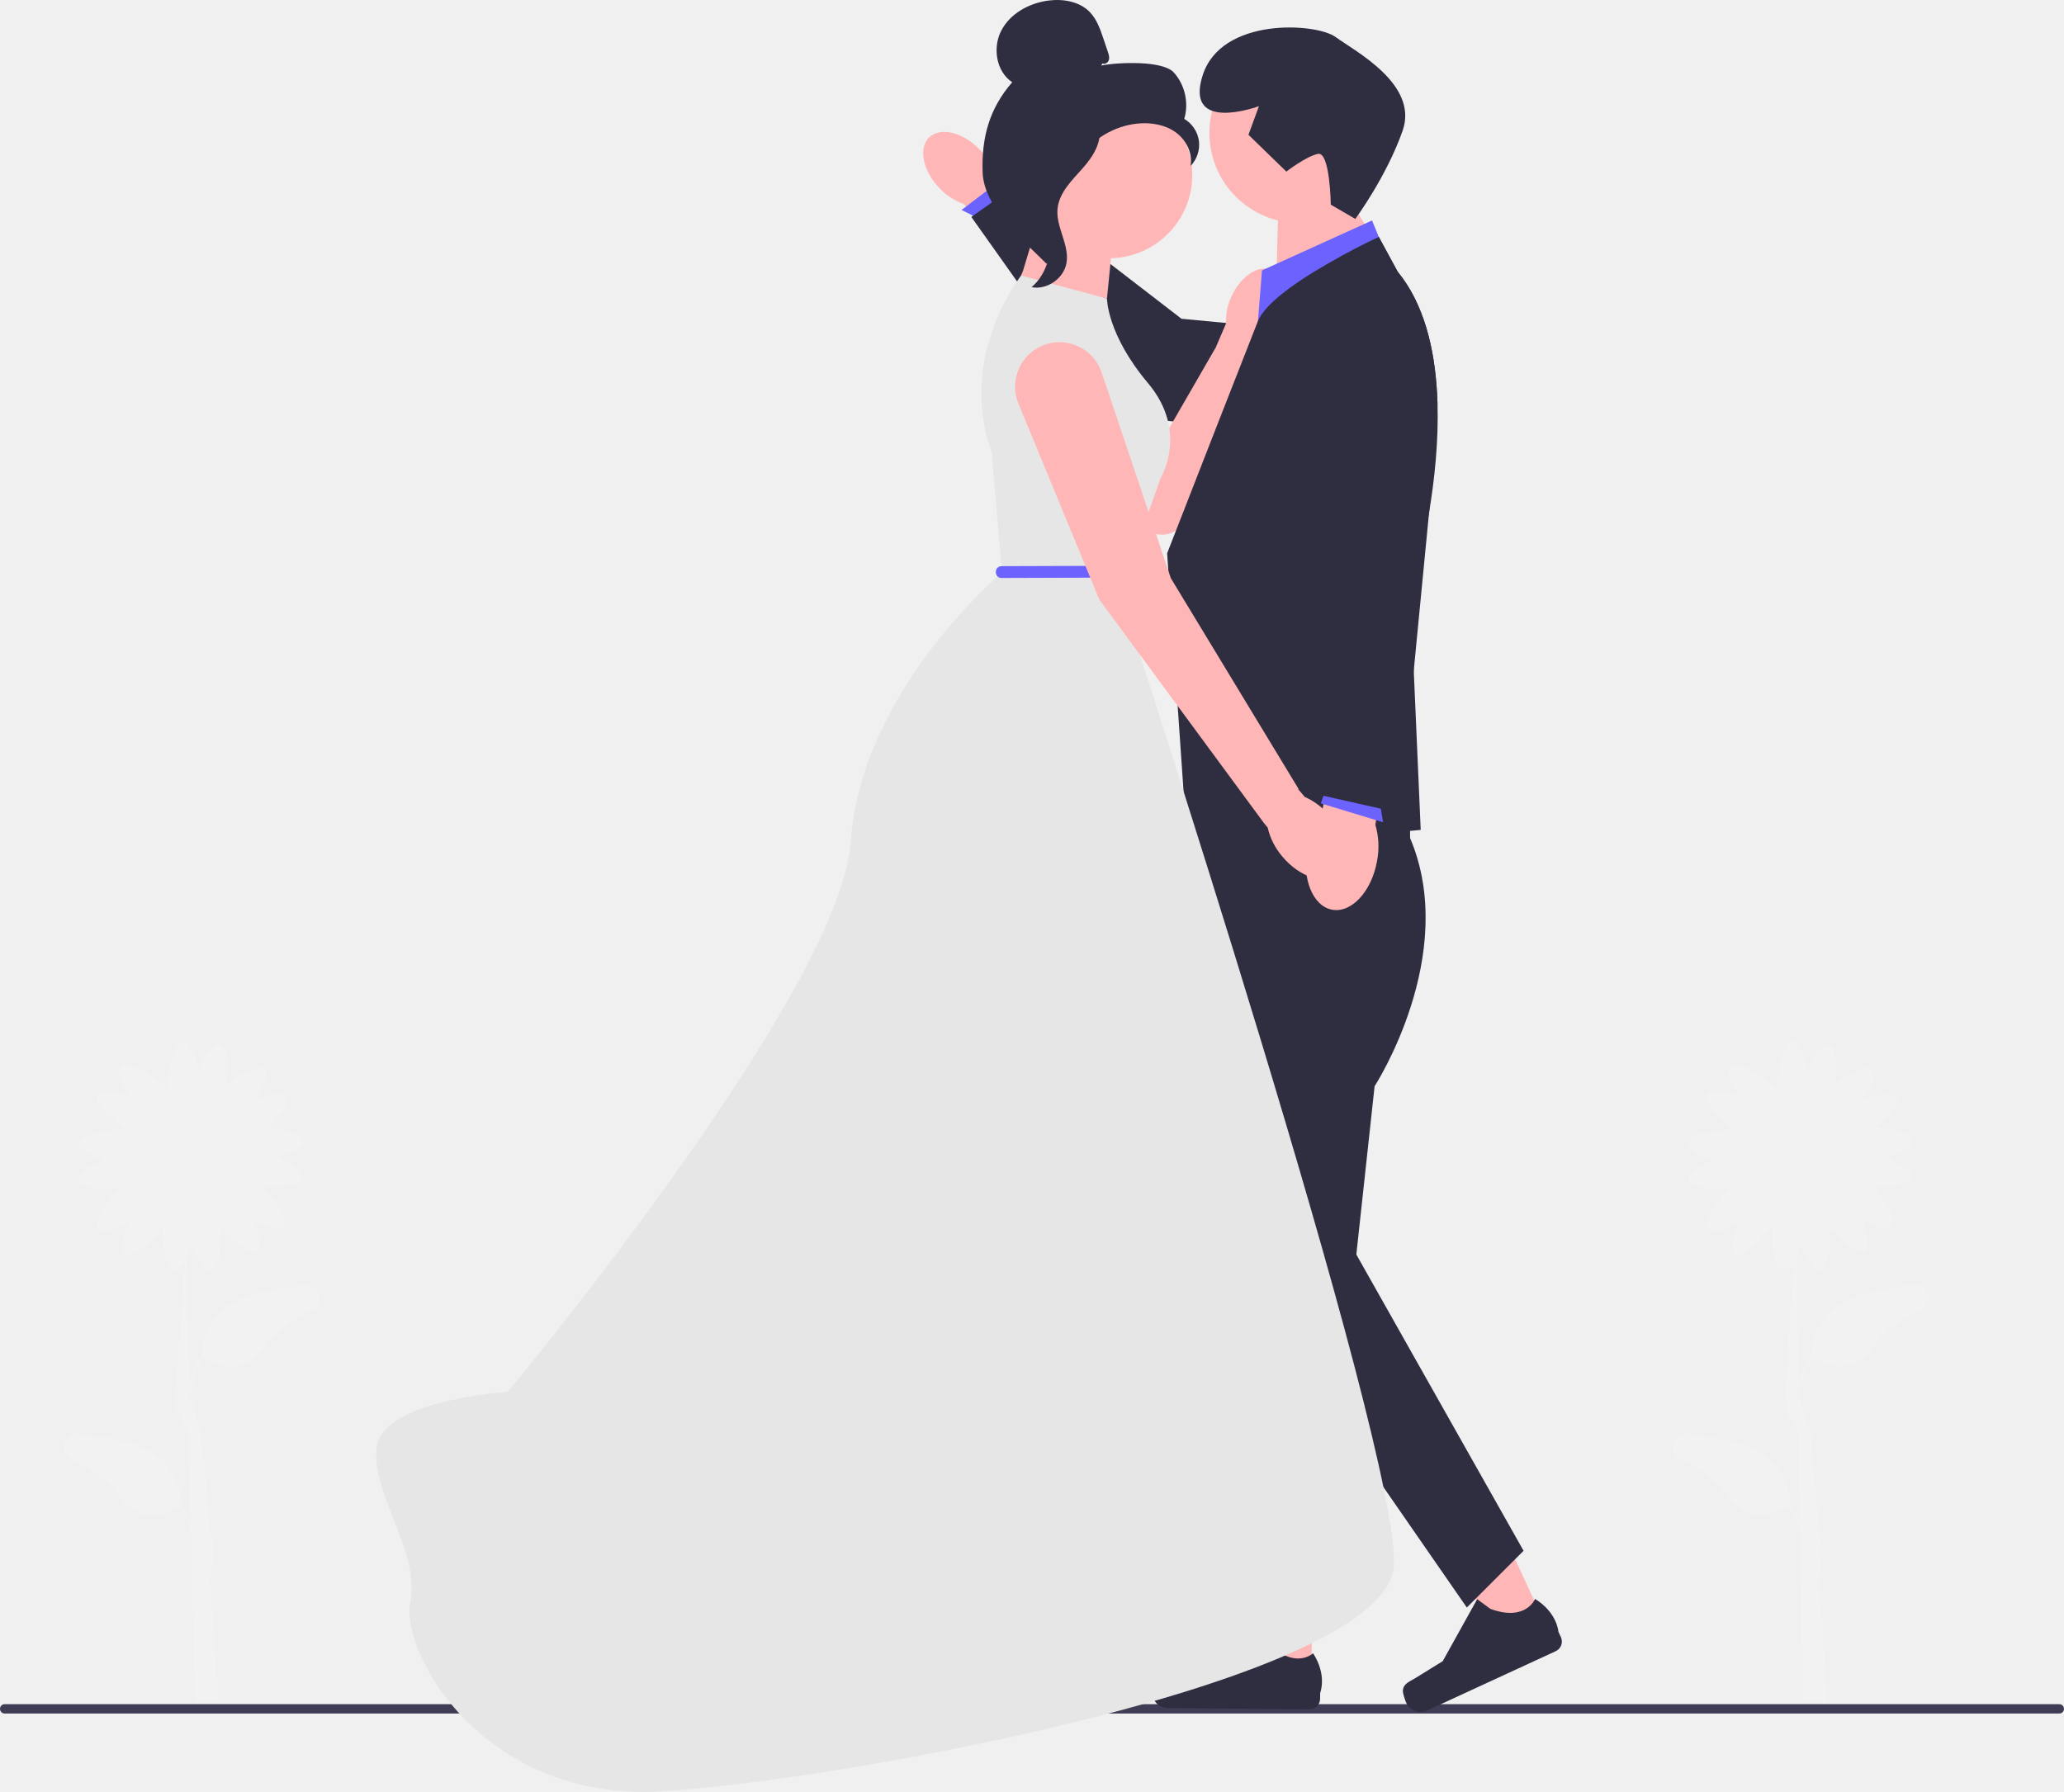
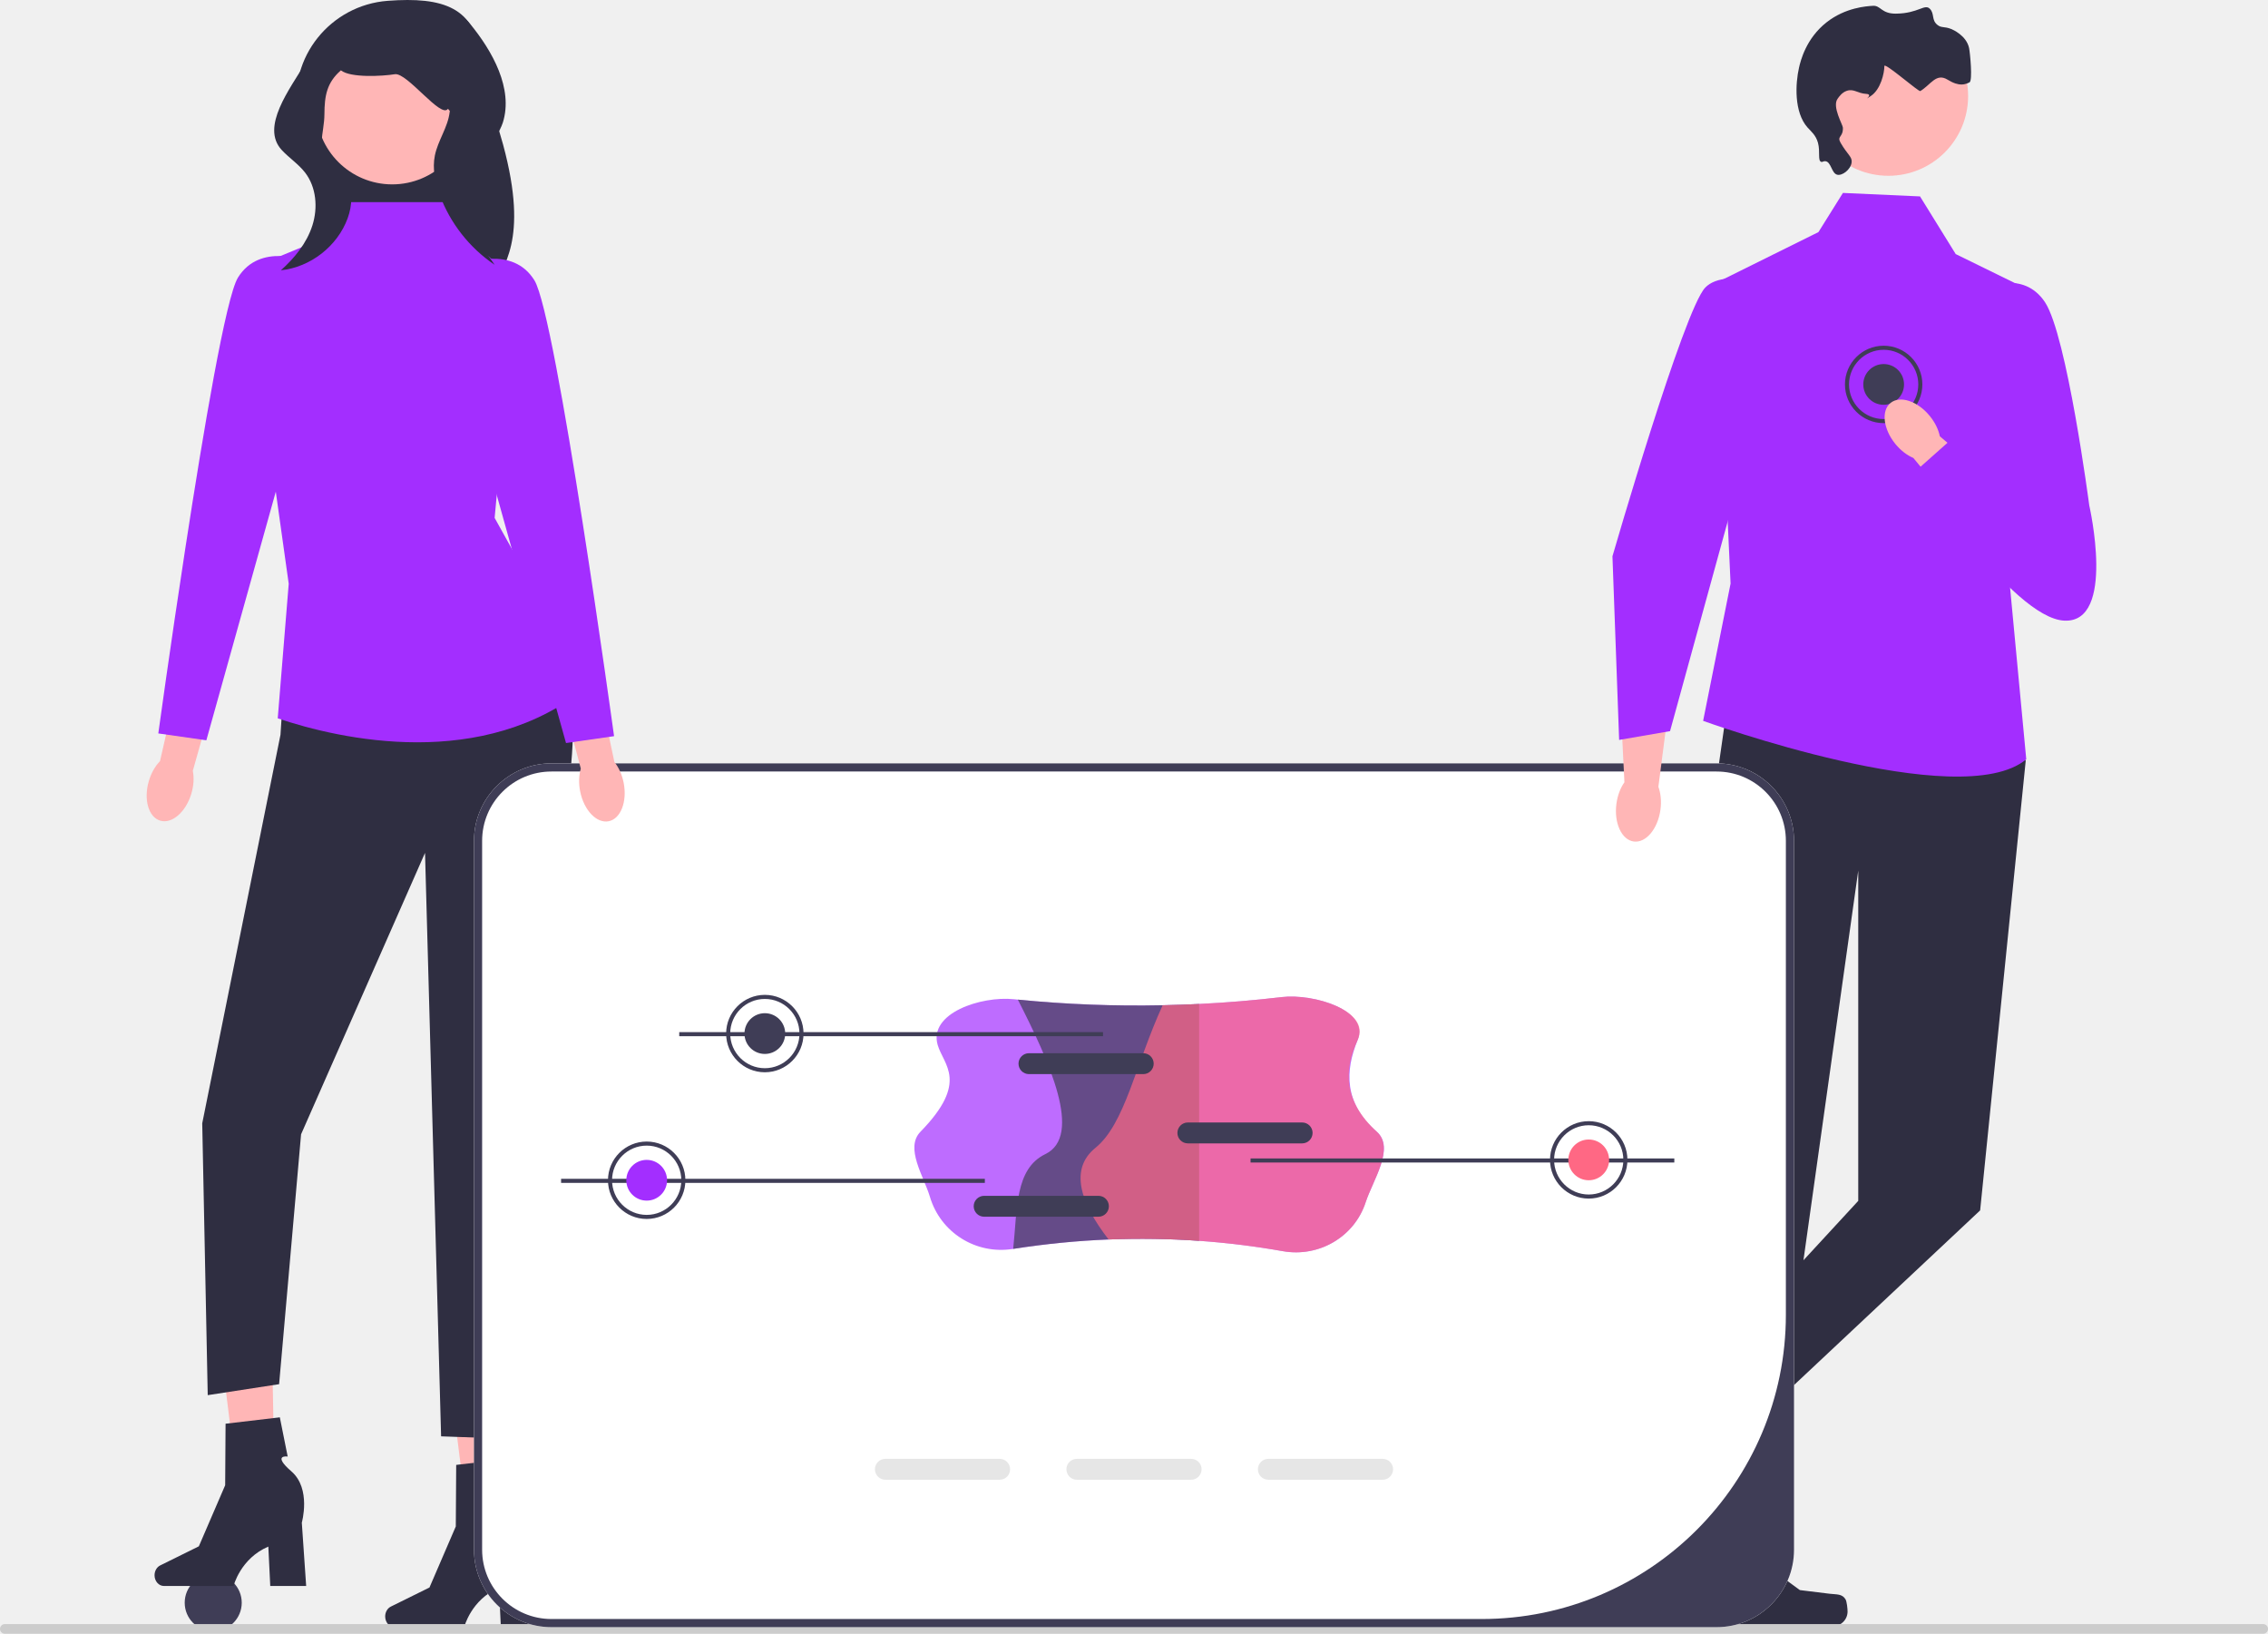
- <svg xmlns="http://www.w3.org/2000/svg" width="524.67" height="455.599" viewBox="0 0 524.67 455.599">
+ <svg xmlns="http://www.w3.org/2000/svg" width="556.67" height="400.968" viewBox="0 0 556.67 400.968">
+   <circle cx="52.335" cy="393.349" r="7" fill="#3f3d56" />
+   <path d="M36.536,191.666c.586-1.983,1.572-3.669,2.737-4.867l4.393-19.242,9.095,2.358-5.435,19.265c.326,1.639,.236,3.589-.35,5.572-1.34,4.53-4.762,7.511-7.645,6.658-2.883-.852-4.133-5.216-2.794-9.745h0Z" fill="#ffb6b6" />
  <g>
-     <path id="uuid-c35e0a51-e7e9-4b68-ade6-2a226cad2c46-31" d="M238.838,47.868c-4.272-4.43-5.449-10.226-2.629-12.944,2.82-2.718,8.568-1.33,12.841,3.103,1.731,1.747,3.019,3.883,3.755,6.23l17.863,19-7.531,7.045-18.208-18.452c-2.319-.822-4.408-2.187-6.091-3.981Z" fill="#ffb6b6" />
-     <polygon points="258.157 50.426 254.765 45.519 244.428 53.383 250.05 56.194 258.157 50.426" fill="#6c63ff" />
-     <polygon points="357.308 113.551 352.069 85.941 300.337 81.047 257.258 47.849 246.91 55.151 282.59 105.469 357.308 113.551" fill="#2f2e41" />
+     <polygon points="124.072 378.759 115.464 378.962 110.666 340.291 123.369 339.991 124.072 378.759" fill="#ffb6b6" />
+     <path d="M94.54,396.716h0c0,1.454,1.032,2.633,2.305,2.633h17.085s1.681-6.758,8.536-9.667l.473,9.667h8.814l-1.068-15.544s2.358-8.316-2.539-12.567c-4.897-4.251-.931-3.659-.931-3.659l-1.926-9.621-13.318,1.566-.098,15.102-6.463,14.99-9.48,4.683c-.844,.417-1.39,1.367-1.39,2.417l-0,0Z" fill="#2f2e41" />
  </g>
-   <path d="M323.263,68.663c-3.356-1.484-7.967,1.589-10.297,6.864-.961,2.095-1.405,4.391-1.297,6.693l-2.733,6.384-.047,.006-12.549,21.75-17.96-26.24c-2.747-4.014-7.778-5.785-12.434-4.378h-0c-7.625,2.304-10.448,11.627-5.382,17.774l29.662,35.994c3.111,3.776,9.093,3.03,11.183-1.394l17.494-41.067,2.141-4.685c1.775-1.47,3.172-3.343,4.075-5.463,2.332-5.276,1.501-10.754-1.855-12.237Z" fill="#ffb6b6" />
-   <path d="M524.67,434.483c0,.66-.53,1.19-1.19,1.19H1.19c-.66,0-1.19-.53-1.19-1.19s.53-1.19,1.19-1.19H523.48c.66,0,1.19,.53,1.19,1.19Z" fill="#3f3d56" />
-   <polygon points="324.487 70.703 325.01 49.218 337.51 42.339 347.796 58.333 324.487 70.703" fill="#ffb6b6" />
-   <polygon points="348.773 56.054 320.796 68.75 319.476 85.351 353.33 67.122 348.773 56.054" fill="#6c63ff" />
-   <path d="M363.285,130.218l-.01,.04c-2.03,12.13-4.74,20.85-4.74,20.85l.84,19.38,1.77,40.52-11.01,.97-17.35,1.52-1.68,.15-11.5,1.01-17.71,1.55-5.21-75.52s6.45-16.56,12.61-32.33c4.16-10.64,8.19-20.93,10-25.52,.18-.45,.34-.84,.47-1.17,2.11-5.3,12.62-11.88,20.76-16.32,5.53-3.03,9.98-5.08,9.98-5.08l4.44,8.18,.34,.63c6.66,8.12,9.39,19.42,10.02,31.04,.05,.84,.08,1.68,.11,2.52,.29,9.66-.77,19.4-2.13,27.58Z" fill="#2f2e41" />
  <g>
-     <g>
-       <polygon points="333.351 427.637 321.712 427.528 316.593 382.579 333.772 382.74 333.351 427.637" fill="#ffb6b6" />
-       <path d="M293.474,427.002h0c-.368,.607-.578,2.575-.584,3.285h0c-.02,2.182,1.732,3.967,3.914,3.987l36.047,.336c1.488,.014,2.706-1.181,2.72-2.67l.014-1.501s1.825-4.494-1.794-10.088c0,0-4.604,4.311-11.358-2.571l-1.977-3.661-14.653,10.509-8.076,.918c-1.767,.201-3.329-.065-4.252,1.456h-0Z" fill="#2f2e41" />
-     </g>
-     <g>
-       <polygon points="392.934 413.303 382.364 418.179 358.526 379.731 374.126 372.534 392.934 413.303" fill="#ffb6b6" />
-       <path d="M356.611,429.772h0c-.073,.706,.578,2.575,.876,3.22h0c.914,1.981,3.261,2.846,5.243,1.932l32.732-15.103c1.352-.624,1.942-2.225,1.318-3.576l-.629-1.363s-.271-4.843-5.934-8.353c0,0-2.319,5.865-11.367,2.53l-3.352-2.465-8.756,15.763-6.909,4.282c-1.512,.937-3.038,1.364-3.221,3.133l-0,0Z" fill="#2f2e41" />
-     </g>
-     <path d="M304.949,207.599l1.195,101.041,9.918,105.494h18.39l14.972-137.953s21.64-33.361,9.017-63.116v-14.757l-53.491,9.291Z" fill="#2f2e41" />
-     <polygon points="335.899 303.23 387.293 394.297 372.867 408.723 332.292 350.116 335.899 303.23" fill="#2f2e41" />
+     <polygon points="67.466 368.65 58.858 368.853 54.06 330.183 66.763 329.882 67.466 368.65" fill="#ffb6b6" />
+     <path d="M37.934,386.608h0c0,1.454,1.032,2.633,2.305,2.633h17.085s1.681-6.758,8.536-9.667l.473,9.667h8.814l-1.068-15.544s2.358-8.316-2.539-12.567c-4.897-4.251-.931-3.659-.931-3.659l-1.926-9.621-13.318,1.566-.098,15.102-6.463,14.99-9.48,4.683c-.844,.417-1.39,1.367-1.39,2.417l-0,0Z" fill="#2f2e41" />
  </g>
-   <path d="M281.39,75.911l-20.833-7.162s-17.578,20.833-8.464,46.224l2.604,30.599s-35.807,29.948-38.412,68.36c-2.604,38.412-87.24,139.975-87.24,139.975,0,0-31.25,1.953-33.203,13.672-1.953,11.719,11.068,26.693,8.464,39.714-2.604,13.021,18.645,50.782,63.685,48.177,45.04-2.604,184.364-27.995,186.317-57.292,1.953-29.297-69.662-247.397-69.662-247.397l10.417-29.297s7.162-11.719-3.255-24.089c-10.417-12.37-10.417-21.485-10.417-21.485Z" fill="#e6e6e6" />
-   <polygon points="259.553 70.056 260.08 68.75 263.812 56.38 282.692 62.89 281.39 75.911 259.553 70.056" fill="#ffb6b6" />
-   <circle cx="330.333" cy="33.81" r="22.899" fill="#ffb6b6" />
-   <path d="M326.99,43.627l-9.633-9.357,2.666-7.277s-19.037,7.068-14.314-7.819c4.723-14.886,28.824-13.384,33.816-9.751,4.992,3.632,21.166,12.041,17.016,23.832-4.151,11.791-12.023,22.401-12.023,22.401l-6.226-3.614s-.197-13.58-3.274-12.918-8.027,4.504-8.027,4.504Z" fill="#2f2e41" />
+   <path d="M121.406,70.497l-30.998,5.391c-2.136-5.466-16.473-42.549-17.359-47.9C70.747,14.075,81.12,1.248,95.183,.199h0c13.488-1.007,21.705,1.519,22.853,14.367,.402,4.503,4.267,16.567,5.448,20.931,6.516,24.077-.52,29.87-2.078,35.001Z" fill="#2f2e41" />
+   <path d="M70.865,149.341l-2.022,30.998-19.205,95.354,1.348,66.714,17.521-2.696,5.391-61.323,30.423-69.072,3.945,143.199,18.869,.674,13.261-168.168c1.013-12.849-2.354-25.663-9.554-36.353v-0l-59.975,.674Z" fill="#2f2e41" />
+   <path d="M109.95,49.607h-24.732l-5.593,8.76-19.542,8.087,10.782,76.822-2.696,33.02c15.235,5.17,50.592,13.171,76.165-7.947l-22.929-41.246,5.391-57.953-10.445-9.503-6.402-10.039Z" fill="#a32eff" />
+   <path d="M75.245,64.096s-11.456-4.717-16.847,4.043c-2.934,4.767-8.462,37.473-12.892,66.298-3.711,24.144-6.651,45.565-6.651,45.565l11.793,1.685,13.174-47.16,10.075-36.064,1.348-34.368Z" fill="#a32eff" />
+   <circle cx="96.267" cy="26.565" r="18.686" fill="#ffb6b6" />
  <g>
-     <circle cx="281.934" cy="44.517" r="21.132" fill="#ffb6b6" />
-     <path d="M280.247,16.108c.611,.357,1.431-.183,1.627-.863s-.032-1.403-.259-2.073l-1.14-3.377c-.809-2.395-1.667-4.874-3.418-6.697-2.643-2.751-6.844-3.451-10.626-2.944-4.856,.651-9.648,3.281-11.906,7.629-2.258,4.348-1.297,10.416,2.783,13.129-5.815,6.665-7.842,14.093-7.522,22.932,.32,8.839,9.953,16.974,16.235,23.201,1.403-.85,2.678-4.836,1.907-6.283-.771-1.448,.334-3.125-.622-4.459-.955-1.334-1.755,.79-.789-.536,.609-.837-1.769-2.762-.863-3.262,4.382-2.422,5.839-7.884,8.592-12.067,3.32-5.045,9.001-8.462,15.014-9.028,3.312-.312,6.81,.253,9.525,2.176,2.715,1.923,4.472,5.359,3.843,8.626,1.63-1.655,2.442-4.082,2.136-6.385-.306-2.303-1.723-4.433-3.729-5.605,1.22-4.034,.175-8.674-2.657-11.796-2.831-3.122-14.317-2.59-18.45-1.768" fill="#2f2e41" />
-     <path d="M279.605,31.531c-5.475,.591-9.428,5.333-12.766,9.713-1.924,2.524-3.939,5.312-3.891,8.485,.049,3.208,2.194,5.96,3.219,9.001,1.676,4.97,.043,10.883-3.947,14.289,3.942,.748,8.203-2.207,8.883-6.161,.792-4.603-2.697-9.045-2.284-13.697,.364-4.099,3.594-7.253,6.34-10.317,2.746-3.064,5.325-7.131,4.061-11.047" fill="#2f2e41" />
+     <polygon points="397.601 376.965 406.892 382.063 430.976 348.653 417.264 341.13 397.601 376.965" fill="#ffb6b6" />
+     <path d="M429.547,394.222h0c.022,.646-.688,2.302-.999,2.869h0c-.956,1.741-3.142,2.379-4.884,1.423l-28.771-15.789c-1.188-.652-1.623-2.144-.971-3.332l.657-1.198s.552-4.381,5.918-7.211c0,0,1.735,5.473,10.164,3.018l3.2-2.027,6.954,14.871,6.004,4.326c1.314,.946,2.672,1.432,2.727,3.05l0,0Z" fill="#2f2e41" />
  </g>
-   <path d="M486.504,326.797c-3.161,.34-6.609,.851-10.277,1.597-15.552,3.167-15.875,13.727-15.739,16.148l-.106-.066c-1.564,2.509-2.543,5.047-3.135,7.443l-.712-32.367c.461-.96,.88-2.049,1.229-3.165,1.164,3.585,3.073,6.972,4.718,6.747,2.139-.292,3.072-6.586,2.673-11.059,2.72,3.503,7.298,7.25,9.025,6.094,1.38-.923,.562-4.724-.945-8.179,3.139,1.891,6.616,3.134,7.695,1.933,1.472-1.639-2.056-7.231-5.309-10.352,4.355,.406,9.894-.288,10.257-2.27,.299-1.633-2.997-3.694-6.526-5.02,3.544-.934,6.858-2.563,6.748-4.173-.131-1.913-5.051-3.195-9.295-3.391,3.202-2.505,6.143-5.967,5.244-7.533-.827-1.44-4.674-.882-8.224,.386,2.101-3.003,3.578-6.387,2.453-7.546-1.401-1.443-6.374,1.047-9.767,3.8,.661-4.288,.327-9.701-1.597-10.19-1.609-.41-3.889,2.739-5.453,6.169-.691-3.599-2.09-7.016-3.704-7.016-2.3,0-4.164,6.934-4.164,11.451,0,.255,.007,.496,.018,.725-.231-.268-.495-.547-.797-.84-3.241-3.147-9.514-6.641-11.116-4.991-1.125,1.158,.352,4.542,2.453,7.546-3.55-1.268-7.397-1.826-8.224-.386-1.111,1.934,3.639,6.763,7.5,9.105-.232-.028-.476-.051-.735-.069-4.507-.308-11.552,1.08-11.708,3.375-.11,1.611,3.204,3.239,6.748,4.173-3.528,1.326-6.825,3.387-6.526,5.02,.363,1.982,5.902,2.676,10.257,2.27-3.253,3.122-6.781,8.713-5.309,10.352,1.079,1.201,4.556-.042,7.695-1.933-1.507,3.455-2.325,7.256-.945,8.179,1.824,1.22,6.825-3.026,9.463-6.679-.269,4.47,.801,10.61,2.923,10.852,.887,.101,1.828-.845,2.676-2.302l-2.404,34.79c-.562,4.052,3.032,6.695,3.353,8.364l.518,23.559c-.585-1.678-1.373-3.395-2.435-5.099l-.106,.066c.136-2.421-.187-12.982-15.739-16.148-3.668-.747-7.116-1.257-10.277-1.597-3.731-.401-5.187,4.706-1.816,6.356,4.881,2.389,9.473,5.399,11.867,8.964,6.119,9.114,14.574,3.845,15.776,3.027,1.343,2.235,2.223,4.487,2.779,6.629l.275,12.511c-.067,.296-.114,.462-.118,.474l.129,.038,.666,30.279,6.181-.05-2.211-30.949c.371-1.67,1.514-7.357,0-13.264l-2.211-24.317h0c-.005-.019,.125,.638,0,0l-2.884-9.555c.419-2.956,1.393-6.281,3.369-9.571,1.202,.818,9.657,6.086,15.776-3.027,2.393-3.565,6.985-6.575,11.867-8.964,3.371-1.65,1.915-6.757-1.816-6.356Zm-28.233,71.638l-.117-5.295c.235,2.002,.223,3.809,.117,5.295Z" fill="#f2f2f2" />
-   <path d="M77.504,326.797c-3.161,.34-6.609,.851-10.277,1.597-15.552,3.167-15.875,13.727-15.739,16.148l-.106-.066c-1.564,2.509-2.543,5.047-3.135,7.443l-.712-32.367c.461-.96,.88-2.049,1.229-3.165,1.164,3.585,3.073,6.972,4.718,6.747,2.139-.292,3.072-6.586,2.673-11.059,2.72,3.503,7.298,7.25,9.025,6.094,1.38-.923,.562-4.724-.945-8.179,3.139,1.891,6.616,3.134,7.695,1.933,1.472-1.639-2.056-7.231-5.309-10.352,4.355,.406,9.894-.288,10.257-2.27,.299-1.633-2.997-3.694-6.526-5.02,3.544-.934,6.858-2.563,6.748-4.173-.131-1.913-5.051-3.195-9.295-3.391,3.202-2.505,6.143-5.967,5.244-7.533-.827-1.44-4.674-.882-8.224,.386,2.101-3.003,3.578-6.387,2.453-7.546-1.401-1.443-6.374,1.047-9.767,3.8,.661-4.288,.327-9.701-1.597-10.19-1.609-.41-3.889,2.739-5.453,6.169-.691-3.599-2.09-7.016-3.704-7.016-2.3,0-4.164,6.934-4.164,11.451,0,.255,.007,.496,.018,.725-.231-.268-.495-.547-.797-.84-3.241-3.147-9.514-6.641-11.116-4.991-1.125,1.158,.352,4.542,2.453,7.546-3.55-1.268-7.397-1.826-8.224-.386-1.111,1.934,3.639,6.763,7.5,9.105-.232-.028-.476-.051-.735-.069-4.507-.308-11.552,1.08-11.708,3.375-.11,1.611,3.204,3.239,6.748,4.173-3.528,1.326-6.825,3.387-6.526,5.02,.363,1.982,5.902,2.676,10.257,2.27-3.253,3.122-6.781,8.713-5.309,10.352,1.079,1.201,4.556-.042,7.695-1.933-1.507,3.455-2.325,7.256-.945,8.179,1.824,1.22,6.825-3.026,9.463-6.679-.269,4.47,.801,10.61,2.923,10.852,.887,.101,1.828-.845,2.676-2.302l-2.404,34.79c-.562,4.052,3.032,6.695,3.353,8.364l.518,23.559c-.585-1.678-1.373-3.395-2.435-5.099l-.106,.066c.136-2.421-.187-12.982-15.739-16.148-3.668-.747-7.116-1.257-10.277-1.597-3.731-.401-5.187,4.706-1.816,6.356,4.881,2.389,9.473,5.399,11.867,8.964,6.119,9.114,14.574,3.845,15.776,3.027,1.343,2.235,2.223,4.487,2.779,6.629l.275,12.511c-.067,.296-.114,.462-.118,.474l.129,.038,.666,30.279,6.181-.05-2.211-30.949c.371-1.67,1.514-7.357,0-13.264l-2.211-24.317h0c-.005-.019,.125,.638,0,0l-2.884-9.555c.419-2.956,1.393-6.281,3.369-9.571,1.202,.818,9.657,6.086,15.776-3.027,2.393-3.565,6.985-6.575,11.867-8.964,3.371-1.65,1.915-6.757-1.816-6.356Zm-28.233,71.638l-.117-5.295c.235,2.002,.223,3.809,.117,5.295Z" fill="#f2f2f2" />
-   <path d="M254.595,146.95l30.614-.099c1.93-.006,1.934-3.006,0-3l-30.614,.099c-1.93,.006-1.934,3.006,0,3h0Z" fill="#6c63ff" />
-   <path d="M338.131,207.584c-1.726-2.144-3.94-3.844-6.458-4.958l-1.669-1.97,.083-.081-32.459-53.565-17.592-52.311c-2.035-6.053-8.679-9.216-14.661-6.981-5.984,2.236-8.925,8.985-6.489,14.89l20.556,49.827,41.79,56.741,1.011,1.253c.622,2.68,1.878,5.173,3.661,7.269,4.391,5.307,10.686,7.343,14.062,4.549,3.376-2.793,2.554-9.358-1.836-14.663Z" fill="#ffb6b6" />
  <g>
-     <g>
-       <path id="uuid-5494c572-d1ef-490f-a18f-c726509d3762-32" d="M350.045,218.94c-1.387,7.71-6.49,13.243-11.396,12.359-4.906-.884-7.758-7.849-6.369-15.562,.513-3.088,1.757-6.009,3.63-8.518l6.291-32.592,12.882,2.521-5.47,32.539c.881,3.005,1.029,6.178,.431,9.252Z" fill="#ffb6b6" />
-       <polygon points="338.287 197.1 335.752 204.257 351.57 209.062 350.28 201.167 338.287 197.1" fill="#6c63ff" />
-     </g>
-     <path d="M365.415,102.638l-.75,13.3-1.38,14.28-.01,.04-3.9,40.23-2.95,30.5-.56,5.71-4.86-1.09-.68-.15-4.95-1.11-8.54-1.93-.4-.08-1.71-.39,4.35-71.43,.68-30.71,.6-26.94,.17-7.52c5.53-3.03,9.98-5.08,9.98-5.08l4.44,8.18,.34,.63c6.66,8.12,9.39,19.42,10.02,31.04,.05,.84,.08,1.68,.11,2.52Z" fill="#2f2e41" />
+     <polygon points="416.665 392.751 427.262 392.75 432.303 351.874 416.662 351.875 416.665 392.751" fill="#ffb6b6" />
+     <path d="M452.973,392.51h0c.33,.556,.504,2.349,.504,2.996h0c0,1.986-1.61,3.597-3.597,3.597h-32.819c-1.355,0-2.454-1.099-2.454-2.454v-1.366s-1.624-4.107,1.719-9.168c0,0,4.154,3.963,10.362-2.244l1.831-3.316,13.251,9.691,7.345,.904c1.607,.198,3.032-.031,3.858,1.361h0Z" fill="#2f2e41" />
+   </g>
+   <polygon points="424.426 169.862 420.032 200.523 414.318 367.982 434.396 367.982 456.098 213.664 456.098 294.725 410.274 344.396 424.803 354.504 486.016 297.061 497.205 186.709 488.444 170.536 424.426 169.862" fill="#2f2e41" />
+   <path d="M471.26,48.205l-18.925-.856-6.008,9.616-24.992,12.384,3.428,73.873-6.739,33.694s63.138,22.911,79.311,9.433l-4.511-47.844,3.511-68.156-16.314-7.993-8.76-14.151Z" fill="#a32eff" />
+   <circle cx="463.492" cy="23.571" r="19.572" fill="#ffb6b6" />
+   <path d="M448.021,39.561c1.421,.139,1.502,2.89,2.853,3.303,1.236,.378,3.391-1.242,3.603-3.003,.169-1.403-1.019-1.875-2.703-4.804-.99-1.722,.617-1.26,.56-3.707-.017-.729-2.7-5.161-1.311-7.103,.46-.643,1.111-1.554,2.252-1.952,1.717-.599,2.639,.627,4.804,.751,2.07,.119-1.339,2.078,1.061,.542,2.453-1.571,3.383-5.652,3.369-7.413-.014-1.811-.417,1.604,0,0,.21-.808,8.423,6.419,8.824,6.175,2.586-1.571,3.886-4.516,6.675-2.805,3.026,1.857,4.396,1.116,5.391,.674,.817-.364,.144-7.306-.097-8.433-.662-3.098-4.089-4.547-4.354-4.654-1.772-.719-2.421-.194-3.453-1.051-1.466-1.217-.633-2.672-1.802-3.904-1.288-1.357-2.8,1.128-8.36,1.173-3.574,.029-3.717-2.035-5.603-1.924-1.564,.092-6.756,.397-11.411,4.054-5.039,3.958-6.372,9.427-6.756,11.11-.898,3.934-1.265,10.946,2.102,14.714,.807,.903,2.043,1.859,2.552,3.753,.575,2.136-.09,4.292,.751,4.654,.352,.152,.529-.201,1.051-.15Z" fill="#2f2e41" />
+   <path d="M0,399.778c0,.66,.53,1.19,1.19,1.19H555.48c.66,0,1.19-.53,1.19-1.19,0-.66-.53-1.19-1.19-1.19H1.19c-.66,0-1.19,.53-1.19,1.19Z" fill="#ccc" />
+   <path d="M421.315,187.349H135.355c-10.49,0-19.02,8.53-19.02,19.02v173.96c0,10.49,8.53,19.02,19.02,19.02H421.315c10.49,0,19.02-8.53,19.02-19.02V206.369c0-10.49-8.53-19.02-19.02-19.02Z" fill="#fff" />
+   <path d="M421.315,187.349H135.355c-10.49,0-19.02,8.53-19.02,19.02v173.96c0,10.49,8.53,19.02,19.02,19.02H421.315c10.49,0,19.02-8.53,19.02-19.02V206.369c0-10.49-8.53-19.02-19.02-19.02Zm17.02,135.304c0,41.254-33.443,74.696-74.696,74.696H135.355c-9.4,0-17.02-7.62-17.02-17.02V206.369c0-9.4,7.62-17.02,17.02-17.02H421.315c9.4,0,17.02,7.62,17.02,17.02v116.284Z" fill="#3f3d56" />
+   <path d="M142.395,194.221c-.402-2.028-.312-3.979,.163-5.581l-5.046-19.081,9.15-2.136,4.134,19.586c1.05,1.3,1.876,3.069,2.278,5.098,.917,4.634-.729,8.863-3.678,9.447-2.949,.584-6.083-2.699-7-7.333h0Z" fill="#ffb6b6" />
+   <path d="M114.33,64.769s11.456-4.717,16.847,4.043c5.391,8.76,19.542,111.864,19.542,111.864l-11.793,1.685-23.249-83.224-1.348-34.368Z" fill="#a32eff" />
+   <path d="M396.743,197.26c.276-2.066,.994-3.898,1.963-5.272l-2.202-44.703,16.736-2.235-6.196,48.052c.574,1.58,.784,3.537,.508,5.602-.632,4.719-3.563,8.221-6.548,7.822-2.985-.399-4.892-4.547-4.261-9.266h0Z" fill="#ffb6b6" />
+   <path d="M439.689,71.129s-15.86-5.99-21.135-.561c-5.275,5.429-22.784,65.953-22.784,65.953l1.64,45.076,12.494-2.156,29.785-108.312Z" fill="#a32eff" />
+   <path d="M245.365,358.036h-28.06c-1.41,0-2.56,1.15-2.56,2.56,0,1.42,1.15,2.57,2.56,2.57h28.06c1.41,0,2.56-1.15,2.56-2.57,0-1.41-1.15-2.56-2.56-2.56Z" fill="#e6e6e6" />
+   <path d="M292.365,358.036h-28.06c-1.41,0-2.56,1.15-2.56,2.56,0,1.42,1.15,2.57,2.56,2.57h28.06c1.41,0,2.56-1.15,2.56-2.57,0-1.41-1.15-2.56-2.56-2.56Z" fill="#e6e6e6" />
+   <path d="M339.365,358.036h-28.06c-1.41,0-2.56,1.15-2.56,2.56,0,1.42,1.15,2.57,2.56,2.57h28.06c1.41,0,2.56-1.15,2.56-2.57,0-1.41-1.15-2.56-2.56-2.56Z" fill="#e6e6e6" />
+   <g>
+     <path d="M452.835,94.349c0-5.238,4.262-9.5,9.5-9.5,5.238,0,9.5,4.262,9.5,9.5s-4.262,9.5-9.5,9.5c-5.238,0-9.5-4.262-9.5-9.5Zm1,0c0,4.687,3.813,8.5,8.5,8.5,4.687,0,8.5-3.813,8.5-8.5s-3.813-8.5-8.5-8.5c-4.687,0-8.5,3.813-8.5,8.5Z" fill="#3f3d56" />
+     <circle cx="462.335" cy="94.349" r="5" fill="#3f3d56" />
+   </g>
+   <path d="M473.644,102.078c1.309,1.601,2.147,3.365,2.481,5.002l33.912,28.692-9.809,13.697-30.604-37.074c-1.538-.653-3.099-1.826-4.408-3.427-2.989-3.657-3.526-8.165-1.199-10.067,2.327-1.902,6.638-.48,9.627,3.178h0Z" fill="#ffb6b6" />
+   <path d="M487.096,70.78s9.434-4.717,14.825,3.369c5.391,8.087,10.878,49.892,10.878,49.892,0,0,6.643,28.952-6.16,28.278-12.804-.674-36.304-36.835-36.304-36.835l9-8,1.023-9.749,6.739-26.955Z" fill="#a32eff" />
+   <path d="M93.977,3.173c-7.601,1.337-14.966,5.453-18.909,12.087-3.943,6.634-11.168,15.877-5.93,21.545,1.81,1.959,4.117,3.442,5.746,5.554,2.771,3.595,3.172,8.645,1.79,12.969s-4.346,7.99-7.736,11.007c7.258-.749,13.881-5.905,16.388-12.757,1.16-3.171,1.396-6.974-.589-9.706-1.044-1.437-2.581-2.419-3.907-3.6-3.419-3.047-1.223-7.649-1.203-12.228s.597-7.766,4.043-10.782c2.373,1.897,10.244,1.439,13.243,.952,2.999-.487,11.387,11.032,13.038,8.482,3.234,4.157,1.021-4.409,.414,.822-.434,3.743-2.892,6.971-3.633,10.665-.645,3.215,.06,6.56,1.192,9.637,2.555,6.941,7.344,13.039,13.482,17.165-3.544-5.012-7.238-10.489-7.122-16.627,.086-4.552,7.785-13.947,9.143-18.293,2.599-8.315-2.554-17.53-8.087-24.26-4.859-5.91-14.252-4.084-21.7-2.334" fill="#2f2e41" />
+   <g>
+     <path d="M337.929,277.751c4.545,3.988-.96,11.87-2.735,17.325-2.765,8.499-11.493,13.556-20.294,12-6.818-1.205-13.679-2.057-20.581-2.546-7.36-.52-14.76-.63-22.22-.33-7.75,.31-15.55,1.08-23.42,2.31l-.132,.02c-9.032,1.405-17.687-4.019-20.297-12.779-1.511-5.07-6.206-12.023-2.321-16.001,11.991-12.278,5.619-16.382,4.208-21.332-2.211-7.759,10.652-12.007,18.678-11.188,.334,.034,.669,.068,1.003,.101,11.85,1.17,23.7,1.63,35.55,1.38,2.98-.05,5.97-.16,8.95-.31,6.759-.333,13.515-.896,20.271-1.692,7.851-.924,21.629,3.232,18.639,10.55-3.081,7.541-3.42,15.367,4.7,22.492Z" fill="#a32eff" opacity=".7" />
+     <path d="M294.319,246.401v58.13c-7.36-.52-14.76-.63-22.22-.33-7.75,.31-15.55,1.08-23.42,2.31,1.05-9.73,.38-19.63,7.89-23.26,9.29-4.5,1.04-22.67-6.75-37.92,11.85,1.17,23.7,1.63,35.55,1.38,2.98-.05,5.97-.16,8.95-.31Z" fill="#3f3d56" opacity=".7" />
+     <path d="M337.929,277.751c4.459,4.084-.96,11.87-2.735,17.325-2.765,8.499-11.493,13.556-20.294,12-6.818-1.205-13.679-2.057-20.581-2.546-7.36-.52-14.76-.63-22.22-.33-6.98-9.01-9.65-17.28-3.23-22.49,7.27-5.89,9.8-20.37,16.5-35,2.98-.05,5.97-.16,8.95-.31,6.759-.333,13.515-.896,20.271-1.692,7.851-.924,21.966,3.379,18.639,10.55-3.297,7.108-3.708,14.791,4.7,22.492Z" fill="#ff6884" opacity=".7" />
+   </g>
+   <path d="M269.609,293.485h-28.06c-1.41,0-2.56,1.15-2.56,2.56,0,1.42,1.15,2.57,2.56,2.57h28.06c1.41,0,2.56-1.15,2.56-2.57,0-1.41-1.15-2.56-2.56-2.56Z" fill="#3f3d56" />
+   <path d="M319.609,275.485h-28.06c-1.41,0-2.56,1.15-2.56,2.56,0,1.42,1.15,2.57,2.56,2.57h28.06c1.41,0,2.56-1.15,2.56-2.57,0-1.41-1.15-2.56-2.56-2.56Z" fill="#3f3d56" />
+   <path d="M280.609,258.485h-28.06c-1.41,0-2.56,1.15-2.56,2.56,0,1.42,1.15,2.57,2.56,2.57h28.06c1.41,0,2.56-1.15,2.56-2.57,0-1.41-1.15-2.56-2.56-2.56Z" fill="#3f3d56" />
+   <g>
+     <rect x="137.716" y="289.311" width="104.009" height="1" fill="#3f3d56" />
+     <path d="M158.725,299.164c-5.238,0-9.5-4.262-9.5-9.5s4.262-9.5,9.5-9.5,9.5,4.262,9.5,9.5-4.262,9.5-9.5,9.5Zm0-18c-4.687,0-8.5,3.813-8.5,8.5s3.813,8.5,8.5,8.5,8.5-3.813,8.5-8.5-3.813-8.5-8.5-8.5Z" fill="#3f3d56" />
+     <circle cx="158.725" cy="289.664" r="5" fill="#a32eff" />
+   </g>
+   <g>
+     <rect x="306.945" y="284.311" width="104.009" height="1" fill="#3f3d56" />
+     <path d="M380.445,284.664c0-5.238,4.262-9.5,9.5-9.5,5.238,0,9.5,4.262,9.5,9.5,0,5.238-4.262,9.5-9.5,9.5-5.238,0-9.5-4.262-9.5-9.5Zm1,0c0,4.687,3.813,8.5,8.5,8.5,4.687,0,8.5-3.813,8.5-8.5,0-4.687-3.813-8.5-8.5-8.5-4.687,0-8.5,3.813-8.5,8.5Z" fill="#3f3d56" />
+     <circle cx="389.945" cy="284.664" r="5" fill="#ff6884" />
+   </g>
+   <g>
+     <rect x="166.716" y="253.311" width="104.009" height="1" fill="#3f3d56" />
+     <path d="M187.725,263.164c-5.238,0-9.5-4.262-9.5-9.5s4.262-9.5,9.5-9.5,9.5,4.262,9.5,9.5-4.262,9.5-9.5,9.5Zm0-18c-4.687,0-8.5,3.813-8.5,8.5s3.813,8.5,8.5,8.5,8.5-3.813,8.5-8.5-3.813-8.5-8.5-8.5Z" fill="#3f3d56" />
+     <circle cx="187.725" cy="253.664" r="5" fill="#3f3d56" />
  </g>
</svg>
